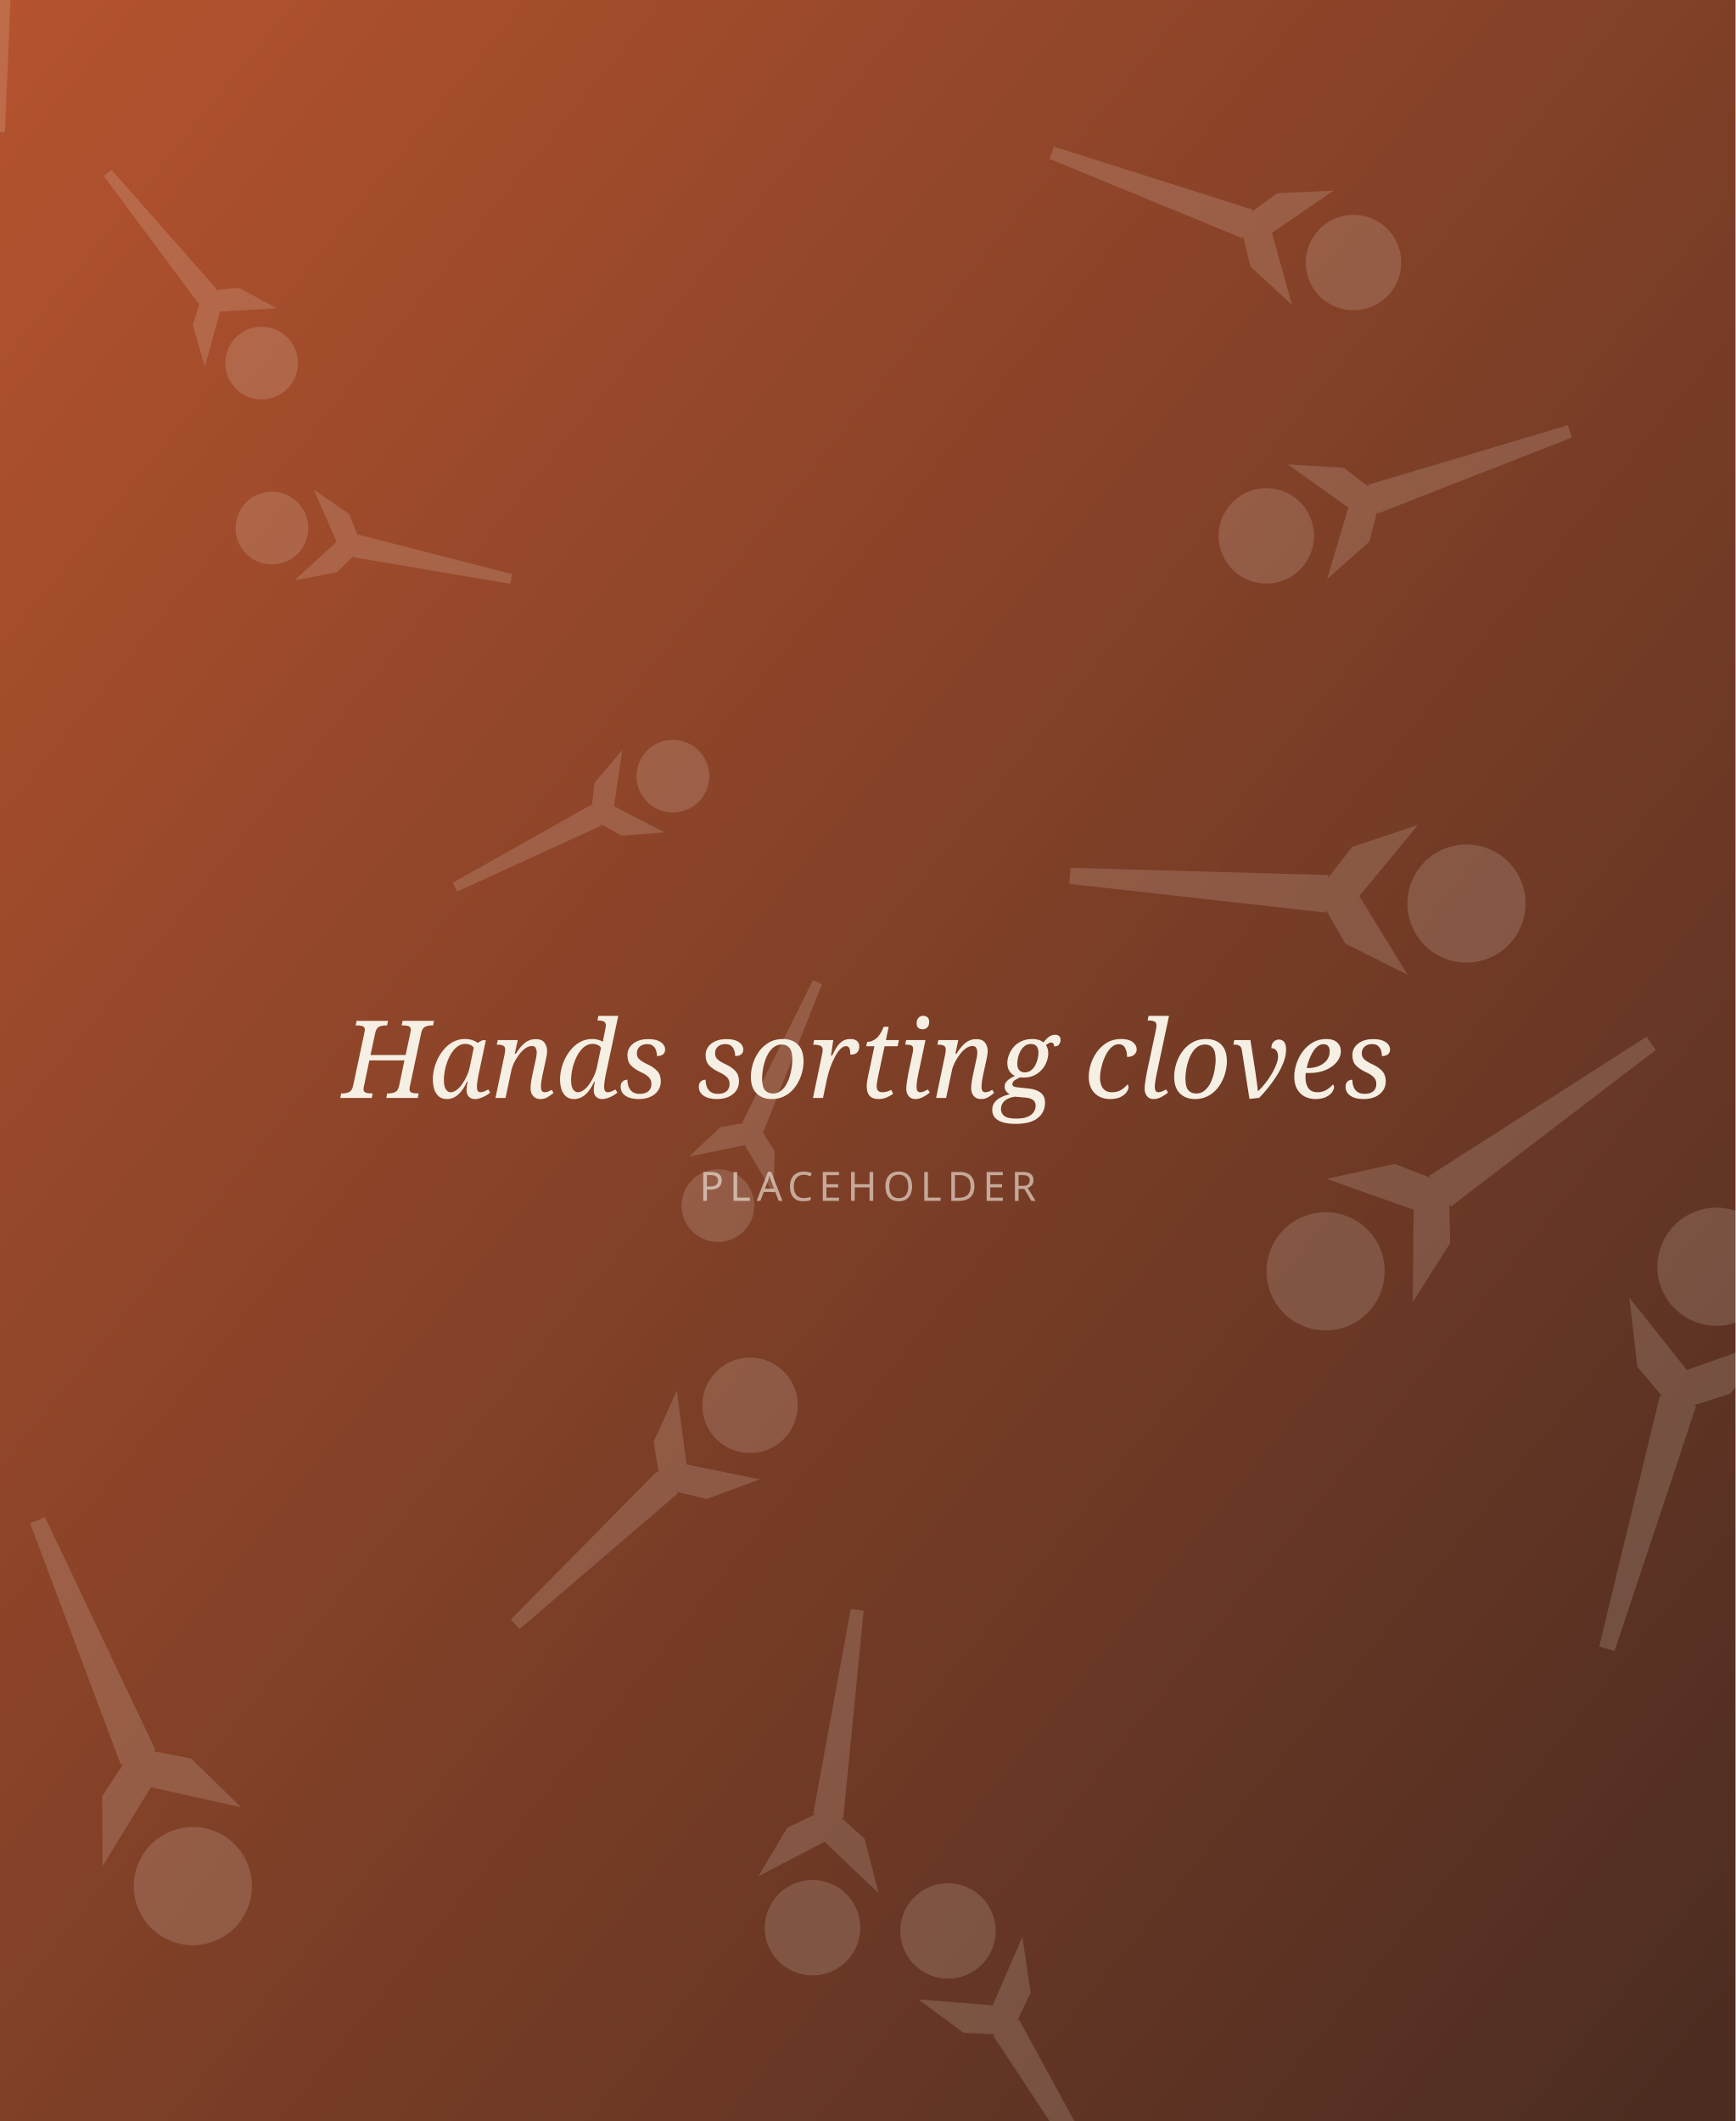
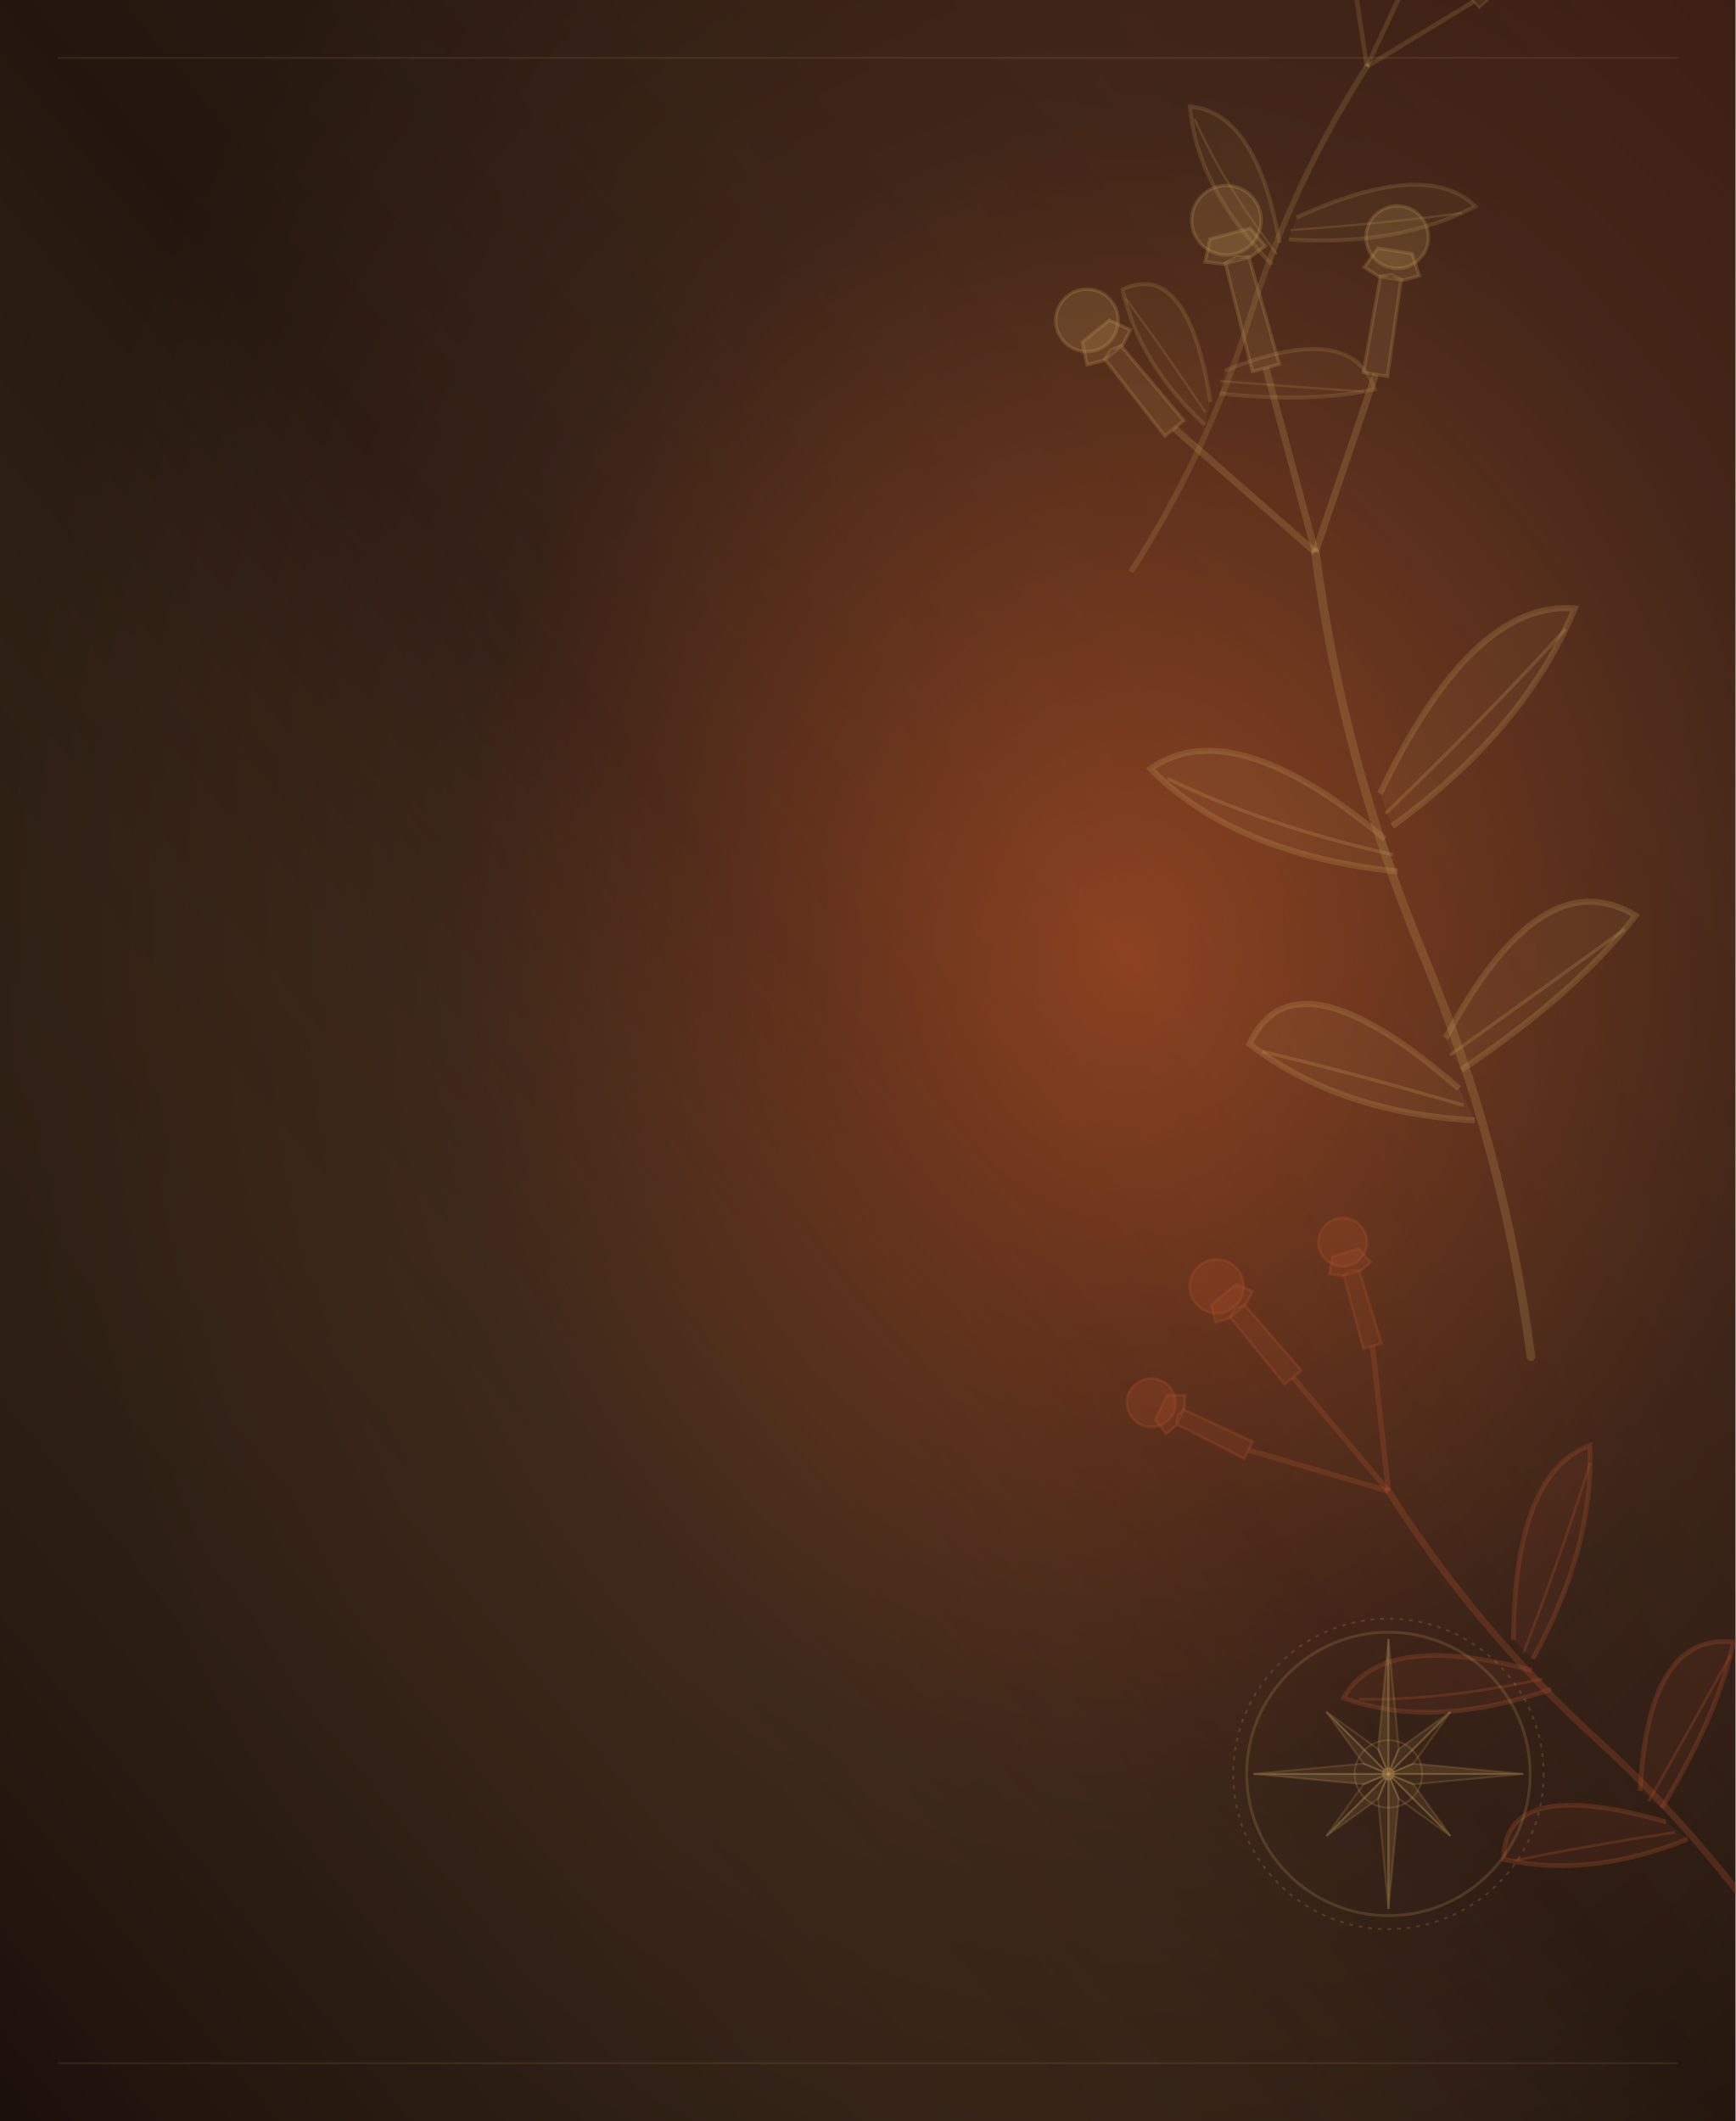
<svg xmlns="http://www.w3.org/2000/svg" width="900" height="1100" viewBox="0 0 900 1100">
  <defs>
-     <linearGradient id="g" x1="0" y1="0" x2="1" y2="1">
-       <stop offset="0" stop-color="#B5532E" />
-       <stop offset="1" stop-color="#4A2C21" />
+     <radialGradient id="vignette" cx="65%" cy="45%" r="65%">
+       <stop offset="0%" stop-color="#873B1D" />
+       <stop offset="60%" stop-color="#2E1A13" />
+       <stop offset="100%" stop-color="#1B0F0B" />
+     </radialGradient>
+     <linearGradient id="warmLight" x1="1" y1="0" x2="0" y2="1">
+       <stop offset="0%" stop-color="#AD4F2B" stop-opacity="0.2" />
+       <stop offset="50%" stop-color="#C9A45C" stop-opacity="0.05" />
+       <stop offset="100%" stop-color="#1B0F0B" stop-opacity="0.4" />
    </linearGradient>
  </defs>
-   <rect width="900" height="1100" fill="url(#g)" />
-   <g transform="translate(0 0) rotate(0) scale(1.714286)" fill="#F6F0E4" opacity="0.16">
-     <circle cx="0" cy="-34" r="11" />
-     <path d="M-14 -24 L0 -14 L14 -24 L9 -12 L0 -6 L-9 -12 Z" />
-     <path d="M-3.5 -8 L3.5 -8 L1.5 40 L-1.5 40 Z" />
+   <rect width="900" height="1100" fill="url(#vignette)" />
+   <rect width="900" height="1100" fill="url(#warmLight)" />
+   <g transform="translate(738, 495)">
+     <g transform="translate(0 0) rotate(-15) scale(1.8)" stroke="#C9A45C" stroke-opacity="0.22" fill="none">
+       <path d="M 0 120 Q 8 60 0 0 Q -8 -60 0 -120" stroke-width="2.5" stroke-linecap="round" />
+       <path d="M 2 50 Q -35 38 -55 12 Q -35 -12 0 40" stroke-width="1.75" fill="#C9A45C" fill-opacity="0.077" />
+       <path d="M 0 45 Q -28 28 -52 15" stroke-width="1" />
+       <path d="M 2 35 Q 40 22 62 5 Q 40 -18 0 25" stroke-width="1.75" fill="#C9A45C" fill-opacity="0.077" />
+       <path d="M 0 30 Q 32 18 58 8" stroke-width="1" />
+       <path d="M -1 -25 Q -45 -42 -62 -72 Q -35 -82 -2 -35" stroke-width="1.75" fill="#C9A45C" fill-opacity="0.077" />
+       <path d="M -1 -30 Q -35 -48 -58 -68" stroke-width="1" />
+       <path d="M 1 -38 Q 45 -55 68 -85 Q 40 -95 0 -48" stroke-width="1.75" fill="#C9A45C" fill-opacity="0.077" />
+       <path d="M 0 -42 Q 36 -62 64 -80" stroke-width="1" />
+       <path d="M 0 -120 L -30 -165" stroke-width="2" />
+       <path d="M 0 -120 L 0 -175" stroke-width="2" />
+       <path d="M 0 -120 L 30 -165" stroke-width="2" />
+       <g transform="translate(-30, -165) rotate(-24)">
+         <path d="M -3.5 0 L 3.5 0 L 3 -28 L -3 -28 Z" fill="#C9A45C" fill-opacity="0.132" stroke-width="1" />
+         <path d="M -8 -30 L -3.5 -28 L 0 -29 L 3.5 -28 L 8 -30 L 5 -36 L -5 -36 Z" fill="#C9A45C" fill-opacity="0.176" />
+         <circle cx="0" cy="-40" r="9" fill="#C9A45C" fill-opacity="0.187" stroke-width="1" />
+       </g>
+       <g transform="translate(0, -175)">
+         <path d="M -4 0 L 4 0 L 3.5 -32 L -3.5 -32 Z" fill="#C9A45C" fill-opacity="0.132" stroke-width="1" />
+         <path d="M -9 -34 L -4 -32 L 0 -33 L 4 -32 L 9 -34 L 6 -40 L -6 -40 Z" fill="#C9A45C" fill-opacity="0.176" />
+         <circle cx="0" cy="-44" r="10" fill="#C9A45C" fill-opacity="0.187" stroke-width="1" />
+       </g>
+       <g transform="translate(30, -165) rotate(24)">
+         <path d="M -3.5 0 L 3.5 0 L 3 -28 L -3 -28 Z" fill="#C9A45C" fill-opacity="0.132" stroke-width="1" />
+         <path d="M -8 -30 L -3.5 -28 L 0 -29 L 3.5 -28 L 8 -30 L 5 -36 L -5 -36 Z" fill="#C9A45C" fill-opacity="0.176" />
+         <circle cx="0" cy="-40" r="9" fill="#C9A45C" fill-opacity="0.187" stroke-width="1" />
+       </g>
+     </g>
  </g>
-   <g transform="translate(333 781) rotate(47) scale(2.25)" fill="#F6F0E4" opacity="0.16">
-     <circle cx="0" cy="-34" r="11" />
-     <path d="M-14 -24 L0 -14 L14 -24 L9 -12 L0 -6 L-9 -12 Z" />
-     <path d="M-3.5 -8 L3.5 -8 L1.5 40 L-1.5 40 Z" />
+   <g transform="translate(828, 902)">
+     <g transform="translate(0 0) rotate(-40) scale(1.4)" stroke="#AD4F2B" stroke-opacity="0.28" fill="none">
+       <path d="M 0 120 Q 8 60 0 0 Q -8 -60 0 -120" stroke-width="2.5" stroke-linecap="round" />
+       <path d="M 2 50 Q -35 38 -55 12 Q -35 -12 0 40" stroke-width="1.75" fill="#AD4F2B" fill-opacity="0.098" />
+       <path d="M 0 45 Q -28 28 -52 15" stroke-width="1" />
+       <path d="M 2 35 Q 40 22 62 5 Q 40 -18 0 25" stroke-width="1.75" fill="#AD4F2B" fill-opacity="0.098" />
+       <path d="M 0 30 Q 32 18 58 8" stroke-width="1" />
+       <path d="M -1 -25 Q -45 -42 -62 -72 Q -35 -82 -2 -35" stroke-width="1.75" fill="#AD4F2B" fill-opacity="0.098" />
+       <path d="M -1 -30 Q -35 -48 -58 -68" stroke-width="1" />
+       <path d="M 1 -38 Q 45 -55 68 -85 Q 40 -95 0 -48" stroke-width="1.75" fill="#AD4F2B" fill-opacity="0.098" />
+       <path d="M 0 -42 Q 36 -62 64 -80" stroke-width="1" />
+       <path d="M 0 -120 L -30 -165" stroke-width="2" />
+       <path d="M 0 -120 L 0 -175" stroke-width="2" />
+       <path d="M 0 -120 L 30 -165" stroke-width="2" />
+       <g transform="translate(-30, -165) rotate(-24)">
+         <path d="M -3.5 0 L 3.5 0 L 3 -28 L -3 -28 Z" fill="#AD4F2B" fill-opacity="0.168" stroke-width="1" />
+         <path d="M -8 -30 L -3.5 -28 L 0 -29 L 3.5 -28 L 8 -30 L 5 -36 L -5 -36 Z" fill="#AD4F2B" fill-opacity="0.224" />
+         <circle cx="0" cy="-40" r="9" fill="#AD4F2B" fill-opacity="0.238" stroke-width="1" />
+       </g>
+       <g transform="translate(0, -175)">
+         <path d="M -4 0 L 4 0 L 3.5 -32 L -3.5 -32 Z" fill="#AD4F2B" fill-opacity="0.168" stroke-width="1" />
+         <path d="M -9 -34 L -4 -32 L 0 -33 L 4 -32 L 9 -34 L 6 -40 L -6 -40 Z" fill="#AD4F2B" fill-opacity="0.224" />
+         <circle cx="0" cy="-44" r="10" fill="#AD4F2B" fill-opacity="0.238" stroke-width="1" />
+       </g>
+       <g transform="translate(30, -165) rotate(24)">
+         <path d="M -3.5 0 L 3.5 0 L 3 -28 L -3 -28 Z" fill="#AD4F2B" fill-opacity="0.168" stroke-width="1" />
+         <path d="M -8 -30 L -3.5 -28 L 0 -29 L 3.5 -28 L 8 -30 L 5 -36 L -5 -36 Z" fill="#AD4F2B" fill-opacity="0.224" />
+         <circle cx="0" cy="-40" r="9" fill="#AD4F2B" fill-opacity="0.238" stroke-width="1" />
+       </g>
+     </g>
  </g>
-   <g transform="translate(666 462) rotate(94) scale(2.785714)" fill="#F6F0E4" opacity="0.16">
-     <circle cx="0" cy="-34" r="11" />
-     <path d="M-14 -24 L0 -14 L14 -24 L9 -12 L0 -6 L-9 -12 Z" />
-     <path d="M-3.5 -8 L3.5 -8 L1.5 40 L-1.5 40 Z" />
+   <g transform="translate(648, 165)">
+     <g transform="translate(0 0) rotate(25) scale(1.2)" stroke="#C9A45C" stroke-opacity="0.18" fill="none">
+       <path d="M 0 120 Q 8 60 0 0 Q -8 -60 0 -120" stroke-width="2.5" stroke-linecap="round" />
+       <path d="M 2 50 Q -35 38 -55 12 Q -35 -12 0 40" stroke-width="1.75" fill="#C9A45C" fill-opacity="0.063" />
+       <path d="M 0 45 Q -28 28 -52 15" stroke-width="1" />
+       <path d="M 2 35 Q 40 22 62 5 Q 40 -18 0 25" stroke-width="1.75" fill="#C9A45C" fill-opacity="0.063" />
+       <path d="M 0 30 Q 32 18 58 8" stroke-width="1" />
+       <path d="M -1 -25 Q -45 -42 -62 -72 Q -35 -82 -2 -35" stroke-width="1.75" fill="#C9A45C" fill-opacity="0.063" />
+       <path d="M -1 -30 Q -35 -48 -58 -68" stroke-width="1" />
+       <path d="M 1 -38 Q 45 -55 68 -85 Q 40 -95 0 -48" stroke-width="1.75" fill="#C9A45C" fill-opacity="0.063" />
+       <path d="M 0 -42 Q 36 -62 64 -80" stroke-width="1" />
+       <path d="M 0 -120 L -30 -165" stroke-width="2" />
+       <path d="M 0 -120 L 0 -175" stroke-width="2" />
+       <path d="M 0 -120 L 30 -165" stroke-width="2" />
+       <g transform="translate(-30, -165) rotate(-24)">
+         <path d="M -3.5 0 L 3.5 0 L 3 -28 L -3 -28 Z" fill="#C9A45C" fill-opacity="0.108" stroke-width="1" />
+         <path d="M -8 -30 L -3.5 -28 L 0 -29 L 3.5 -28 L 8 -30 L 5 -36 L -5 -36 Z" fill="#C9A45C" fill-opacity="0.144" />
+         <circle cx="0" cy="-40" r="9" fill="#C9A45C" fill-opacity="0.153" stroke-width="1" />
+       </g>
+       <g transform="translate(0, -175)">
+         <path d="M -4 0 L 4 0 L 3.5 -32 L -3.5 -32 Z" fill="#C9A45C" fill-opacity="0.108" stroke-width="1" />
+         <path d="M -9 -34 L -4 -32 L 0 -33 L 4 -32 L 9 -34 L 6 -40 L -6 -40 Z" fill="#C9A45C" fill-opacity="0.144" />
+         <circle cx="0" cy="-44" r="10" fill="#C9A45C" fill-opacity="0.153" stroke-width="1" />
+       </g>
+       <g transform="translate(30, -165) rotate(24)">
+         <path d="M -3.5 0 L 3.5 0 L 3 -28 L -3 -28 Z" fill="#C9A45C" fill-opacity="0.108" stroke-width="1" />
+         <path d="M -8 -30 L -3.5 -28 L 0 -29 L 3.5 -28 L 8 -30 L 5 -36 L -5 -36 Z" fill="#C9A45C" fill-opacity="0.144" />
+         <circle cx="0" cy="-40" r="9" fill="#C9A45C" fill-opacity="0.153" stroke-width="1" />
+       </g>
+     </g>
  </g>
-   <g transform="translate(99 143) rotate(141) scale(1.714286)" fill="#F6F0E4" opacity="0.16">
-     <circle cx="0" cy="-34" r="11" />
-     <path d="M-14 -24 L0 -14 L14 -24 L9 -12 L0 -6 L-9 -12 Z" />
-     <path d="M-3.5 -8 L3.5 -8 L1.5 40 L-1.5 40 Z" />
+   <g stroke="#C9A45C" stroke-opacity="0.2">
+     <circle cx="720" cy="920" r="80.5" fill="none" stroke-width="1" stroke-dasharray="2,3" />
+     <circle cx="720" cy="920" r="73.5" fill="none" stroke-width="1.5" />
+     <circle cx="720" cy="920" r="17.5" fill="none" stroke-width="1" />
+     <polygon points="720,920 720,850 714.642,907.066" fill="#C9A45C" fill-opacity="0.18" />
+     <polygon points="720,920 720,850 725.358,907.066" fill="#C9A45C" fill-opacity="0.08" />
+     <polygon points="720,920 752.173,887.827 725.358,907.066" fill="#C9A45C" fill-opacity="0.12" />
+     <polygon points="720,920 752.173,887.827 732.934,914.642" fill="#C9A45C" fill-opacity="0.04" />
+     <polygon points="720,920 790,920 732.934,914.642" fill="#C9A45C" fill-opacity="0.18" />
+     <polygon points="720,920 790,920 732.934,925.358" fill="#C9A45C" fill-opacity="0.08" />
+     <polygon points="720,920 752.173,952.173 732.934,925.358" fill="#C9A45C" fill-opacity="0.12" />
+     <polygon points="720,920 752.173,952.173 725.358,932.934" fill="#C9A45C" fill-opacity="0.04" />
+     <polygon points="720,920 720,990 725.358,932.934" fill="#C9A45C" fill-opacity="0.18" />
+     <polygon points="720,920 720,990 714.642,932.934" fill="#C9A45C" fill-opacity="0.08" />
+     <polygon points="720,920 687.827,952.173 714.642,932.934" fill="#C9A45C" fill-opacity="0.12" />
+     <polygon points="720,920 687.827,952.173 707.066,925.358" fill="#C9A45C" fill-opacity="0.04" />
+     <polygon points="720,920 650,920 707.066,925.358" fill="#C9A45C" fill-opacity="0.18" />
+     <polygon points="720,920 650,920 707.066,914.642" fill="#C9A45C" fill-opacity="0.08" />
+     <polygon points="720,920 687.827,887.827 707.066,914.642" fill="#C9A45C" fill-opacity="0.12" />
+     <polygon points="720,920 687.827,887.827 714.642,907.066" fill="#C9A45C" fill-opacity="0.04" />
+     <circle cx="720" cy="920" r="3" fill="#C9A45C" fill-opacity="0.2" />
  </g>
-   <g transform="translate(432 924) rotate(188) scale(2.25)" fill="#F6F0E4" opacity="0.16">
-     <circle cx="0" cy="-34" r="11" />
-     <path d="M-14 -24 L0 -14 L14 -24 L9 -12 L0 -6 L-9 -12 Z" />
-     <path d="M-3.5 -8 L3.5 -8 L1.5 40 L-1.5 40 Z" />
-   </g>
-   <g transform="translate(765 605) rotate(235) scale(2.785714)" fill="#F6F0E4" opacity="0.16">
-     <circle cx="0" cy="-34" r="11" />
-     <path d="M-14 -24 L0 -14 L14 -24 L9 -12 L0 -6 L-9 -12 Z" />
-     <path d="M-3.5 -8 L3.5 -8 L1.5 40 L-1.5 40 Z" />
-   </g>
-   <g transform="translate(198 286) rotate(282) scale(1.714286)" fill="#F6F0E4" opacity="0.16">
-     <circle cx="0" cy="-34" r="11" />
-     <path d="M-14 -24 L0 -14 L14 -24 L9 -12 L0 -6 L-9 -12 Z" />
-     <path d="M-3.5 -8 L3.5 -8 L1.5 40 L-1.5 40 Z" />
-   </g>
-   <g transform="translate(531 1067) rotate(329) scale(2.25)" fill="#F6F0E4" opacity="0.16">
-     <circle cx="0" cy="-34" r="11" />
-     <path d="M-14 -24 L0 -14 L14 -24 L9 -12 L0 -6 L-9 -12 Z" />
-     <path d="M-3.5 -8 L3.5 -8 L1.5 40 L-1.5 40 Z" />
-   </g>
-   <g transform="translate(864 748) rotate(16) scale(2.785714)" fill="#F6F0E4" opacity="0.16">
-     <circle cx="0" cy="-34" r="11" />
-     <path d="M-14 -24 L0 -14 L14 -24 L9 -12 L0 -6 L-9 -12 Z" />
-     <path d="M-3.5 -8 L3.5 -8 L1.5 40 L-1.5 40 Z" />
-   </g>
-   <g transform="translate(297 429) rotate(63) scale(1.714286)" fill="#F6F0E4" opacity="0.16">
-     <circle cx="0" cy="-34" r="11" />
-     <path d="M-14 -24 L0 -14 L14 -24 L9 -12 L0 -6 L-9 -12 Z" />
-     <path d="M-3.5 -8 L3.5 -8 L1.5 40 L-1.5 40 Z" />
-   </g>
-   <g transform="translate(630 110) rotate(110) scale(2.25)" fill="#F6F0E4" opacity="0.16">
-     <circle cx="0" cy="-34" r="11" />
-     <path d="M-14 -24 L0 -14 L14 -24 L9 -12 L0 -6 L-9 -12 Z" />
-     <path d="M-3.5 -8 L3.5 -8 L1.5 40 L-1.5 40 Z" />
-   </g>
-   <g transform="translate(63 891) rotate(157) scale(2.785714)" fill="#F6F0E4" opacity="0.16">
-     <circle cx="0" cy="-34" r="11" />
-     <path d="M-14 -24 L0 -14 L14 -24 L9 -12 L0 -6 L-9 -12 Z" />
-     <path d="M-3.5 -8 L3.5 -8 L1.5 40 L-1.5 40 Z" />
-   </g>
-   <g transform="translate(396 572) rotate(204) scale(1.714286)" fill="#F6F0E4" opacity="0.16">
-     <circle cx="0" cy="-34" r="11" />
-     <path d="M-14 -24 L0 -14 L14 -24 L9 -12 L0 -6 L-9 -12 Z" />
-     <path d="M-3.5 -8 L3.5 -8 L1.5 40 L-1.5 40 Z" />
-   </g>
-   <g transform="translate(729 253) rotate(251) scale(2.25)" fill="#F6F0E4" opacity="0.16">
-     <circle cx="0" cy="-34" r="11" />
-     <path d="M-14 -24 L0 -14 L14 -24 L9 -12 L0 -6 L-9 -12 Z" />
-     <path d="M-3.5 -8 L3.5 -8 L1.5 40 L-1.5 40 Z" />
-   </g>
-   <text x="50%" y="50%" text-anchor="middle" dominant-baseline="middle" fill="#F6F0E4" font-family="Georgia, serif" font-size="56" font-style="italic">Hands sorting cloves</text>
-   <text x="50%" y="622.8" text-anchor="middle" fill="#F6F0E4" fill-opacity="0.6" font-family="system-ui, sans-serif" font-size="21" letter-spacing="3">PLACEHOLDER</text>
+   <line x1="30" y1="30" x2="870" y2="30" stroke="#C9A45C" stroke-opacity="0.12" stroke-width="1" />
+   <line x1="30" y1="1070" x2="870" y2="1070" stroke="#C9A45C" stroke-opacity="0.12" stroke-width="1" />
</svg>
